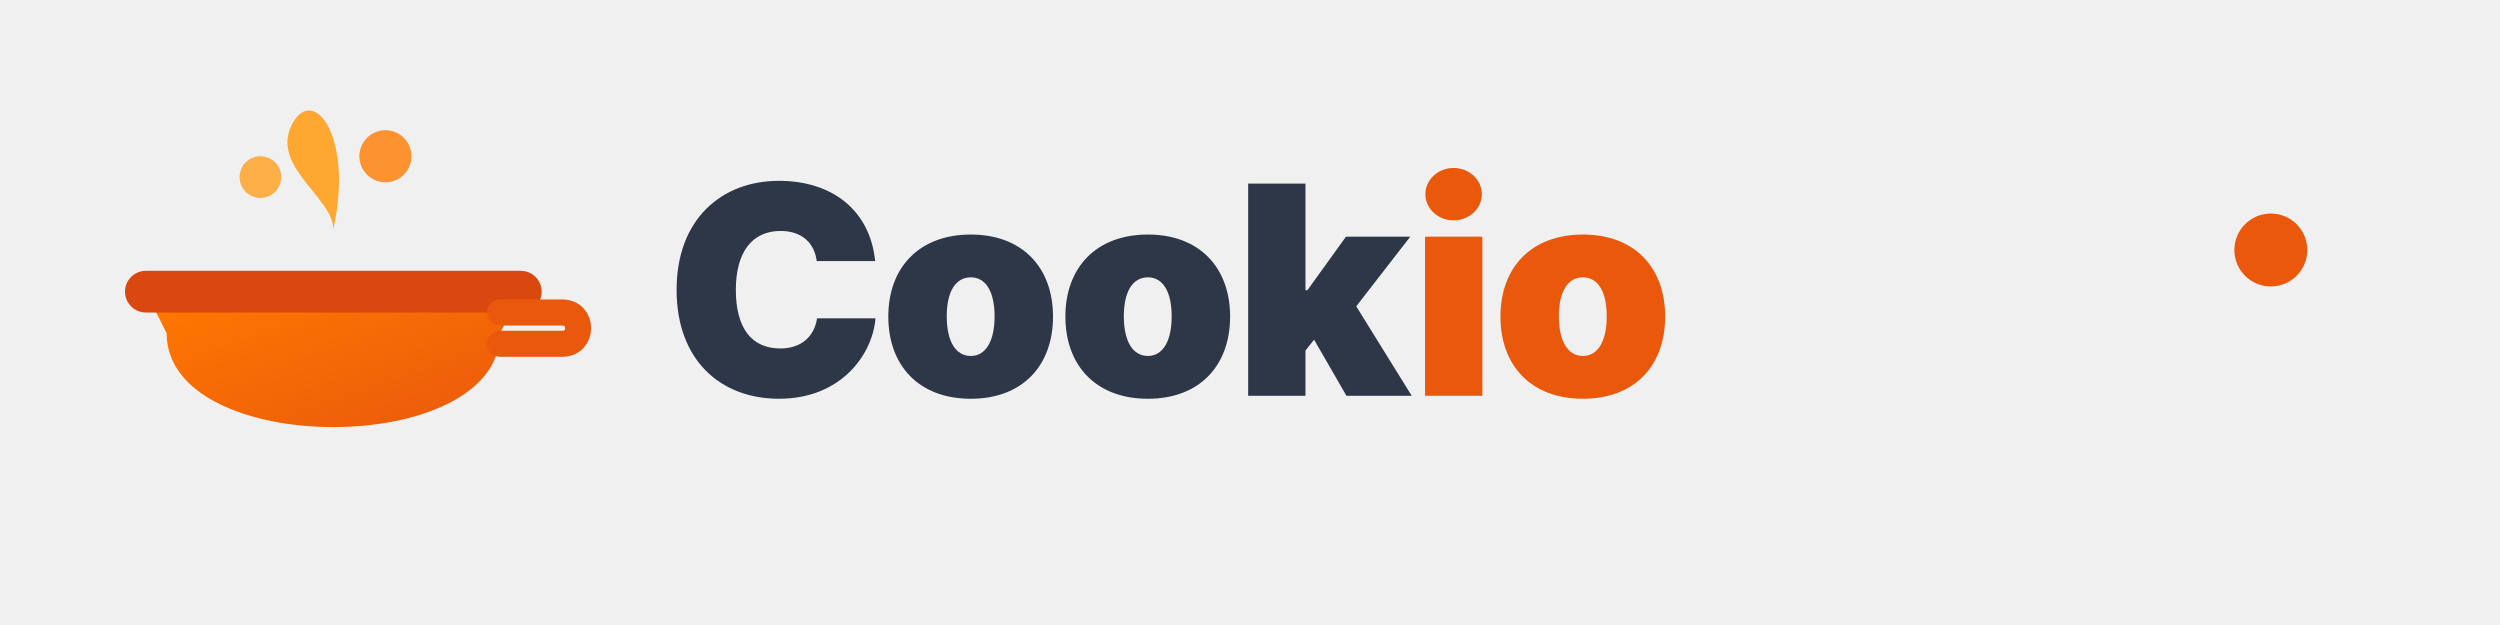
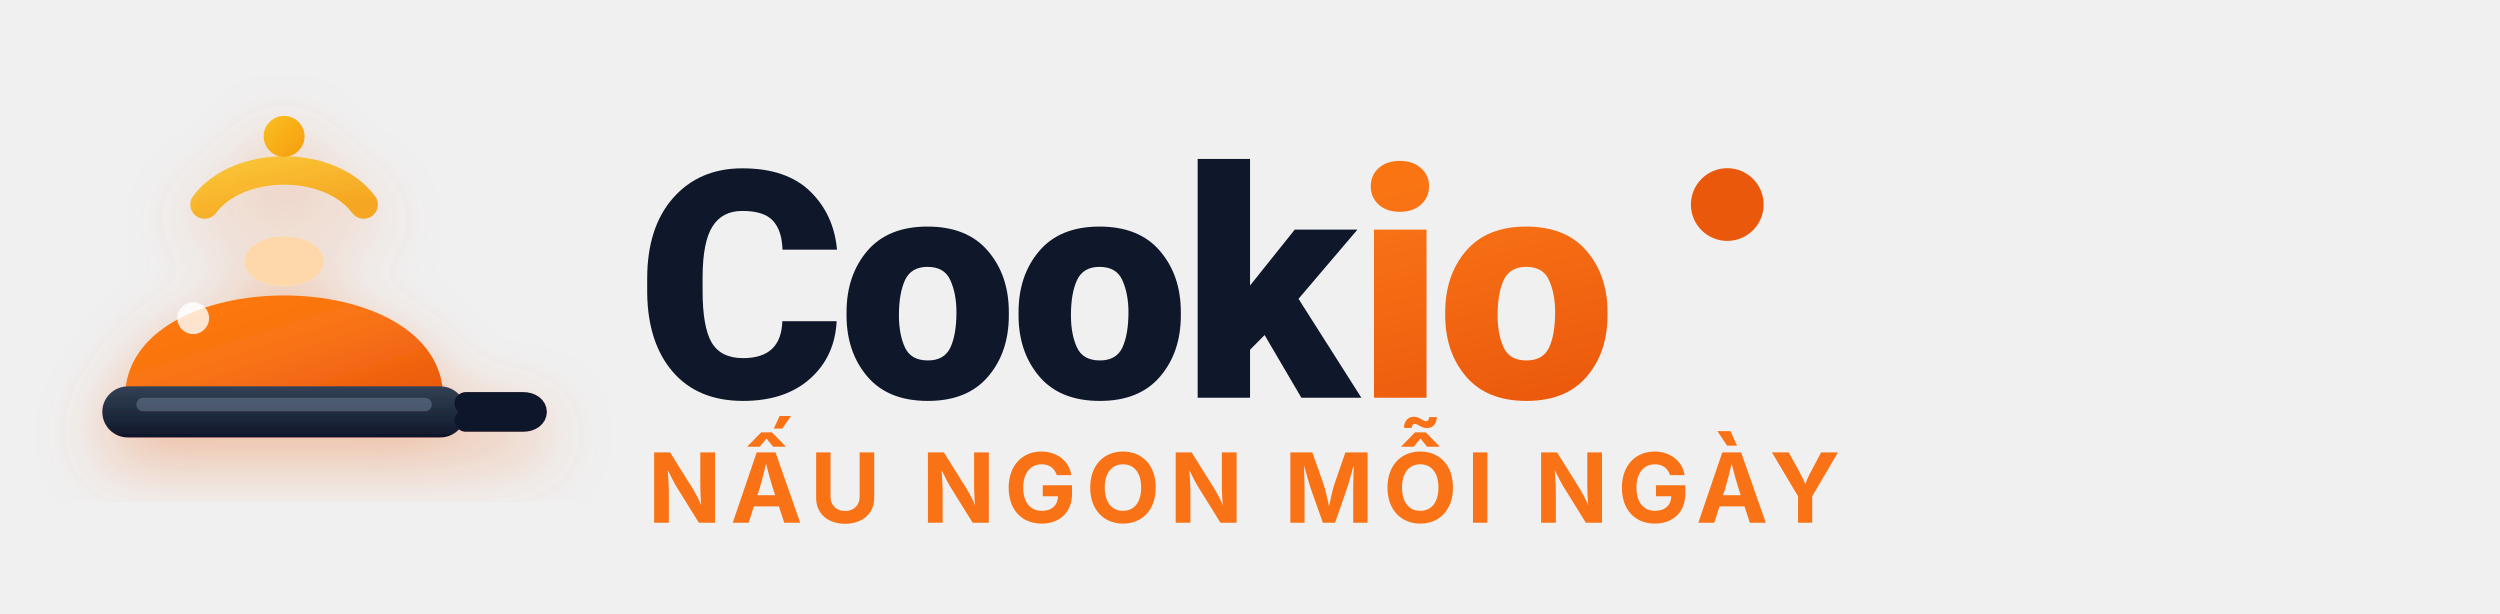
- <svg xmlns="http://www.w3.org/2000/svg" viewBox="0 0 240 60" width="240" height="60" fill="none">
+ <svg xmlns="http://www.w3.org/2000/svg" viewBox="0 0 220 54" width="220" height="54" fill="none">
  <defs>
-     <linearGradient id="cookioGrad" x1="0%" y1="0%" x2="100%" y2="100%">
+     <linearGradient id="cookioGradWarm" x1="0%" y1="0%" x2="100%" y2="100%">
      <stop offset="0%" stop-color="#ff7a00" />
+       <stop offset="50%" stop-color="#f97316" />
      <stop offset="100%" stop-color="#ea580c" />
    </linearGradient>
+     <linearGradient id="cookioGradPan" x1="0%" y1="0%" x2="0%" y2="100%">
+       <stop offset="0%" stop-color="#334155" />
+       <stop offset="100%" stop-color="#0f172a" />
+     </linearGradient>
+     <linearGradient id="cookioGradGold" x1="0%" y1="0%" x2="100%" y2="100%">
+       <stop offset="0%" stop-color="#fbbf24" />
+       <stop offset="100%" stop-color="#f59e0b" />
+     </linearGradient>
+     <filter id="softGlow" x="-20%" y="-20%" width="140%" height="140%">
+       <feDropShadow dx="0" dy="2" stdDeviation="3" flood-color="#ea580c" flood-opacity="0.35" />
+     </filter>
  </defs>
-   <g transform="translate(10, 8)">
-     <path d="M6 24 C6 36, 38 36, 38 24 L40 20 L4 20 Z" fill="url(#cookioGrad)" />
-     <rect x="2" y="18" width="40" height="4" rx="2" fill="#d9480f" />
-     <path d="M38 22 L44 22 C46 22 46 25 44 25 L38 25" stroke="#ea580c" stroke-width="2.5" stroke-linecap="round" fill="none" />
-     <path d="M22 14 C22 11, 16 8, 18 4 C20 0, 24 5, 22 14 Z" fill="#ff9f1c" opacity="0.9" />
-     <circle cx="27" cy="7" r="2.5" fill="#ff7a00" opacity="0.8" />
-     <circle cx="15" cy="9" r="2" fill="#ff9f1c" opacity="0.8" />
+   <g transform="translate(6, 7)" filter="url(#softGlow)">
+     <path d="M12 11 C15 7, 23 7, 26 11" stroke="url(#cookioGradGold)" stroke-width="2.5" stroke-linecap="round" fill="none" opacity="0.9" />
+     <circle cx="19" cy="5" r="1.8" fill="url(#cookioGradGold)" />
+     <path d="M5 28 C5 16, 33 16, 33 28 Z" fill="url(#cookioGradWarm)" />
+     <ellipse cx="19" cy="16" rx="3.5" ry="2.2" fill="#fed7aa" />
+     <rect x="3" y="27" width="32" height="4.5" rx="2.25" fill="url(#cookioGradPan)" />
+     <rect x="6" y="28" width="26" height="1.2" rx="0.6" fill="#64748b" opacity="0.6" />
+     <path d="M35 28.5 L40 28.5 C41.5 28.5, 41.5 30, 40 30 L35 30" stroke="#0f172a" stroke-width="2" stroke-linecap="round" fill="none" />
+     <circle cx="11" cy="21" r="1.4" fill="#ffffff" opacity="0.8" />
  </g>
-   <text x="64" y="38" font-family="'Plus Jakarta Sans', Inter, -apple-system, sans-serif" font-size="28" font-weight="900" fill="#2d3748" letter-spacing="-0.5">
-         Cook<tspan fill="#ea580c">io</tspan>
+   <text x="56" y="35" font-family="'Plus Jakarta Sans', system-ui, -apple-system, 'Segoe UI', Roboto, sans-serif" font-size="28" font-weight="900" letter-spacing="-0.6" fill="#0f172a">
+         Cook<tspan fill="url(#cookioGradWarm)">io</tspan>
  </text>
-   <circle cx="218" cy="24" r="3.5" fill="#ea580c" />
+   <circle cx="152" cy="18" r="3.2" fill="#ea580c" />
+   <text x="57" y="46" font-family="'Plus Jakarta Sans', system-ui, -apple-system, sans-serif" font-size="8.5" font-weight="700" letter-spacing="0.8" fill="#f97316">
+         NẤU NGON MỖI NGÀY
+     </text>
</svg>
